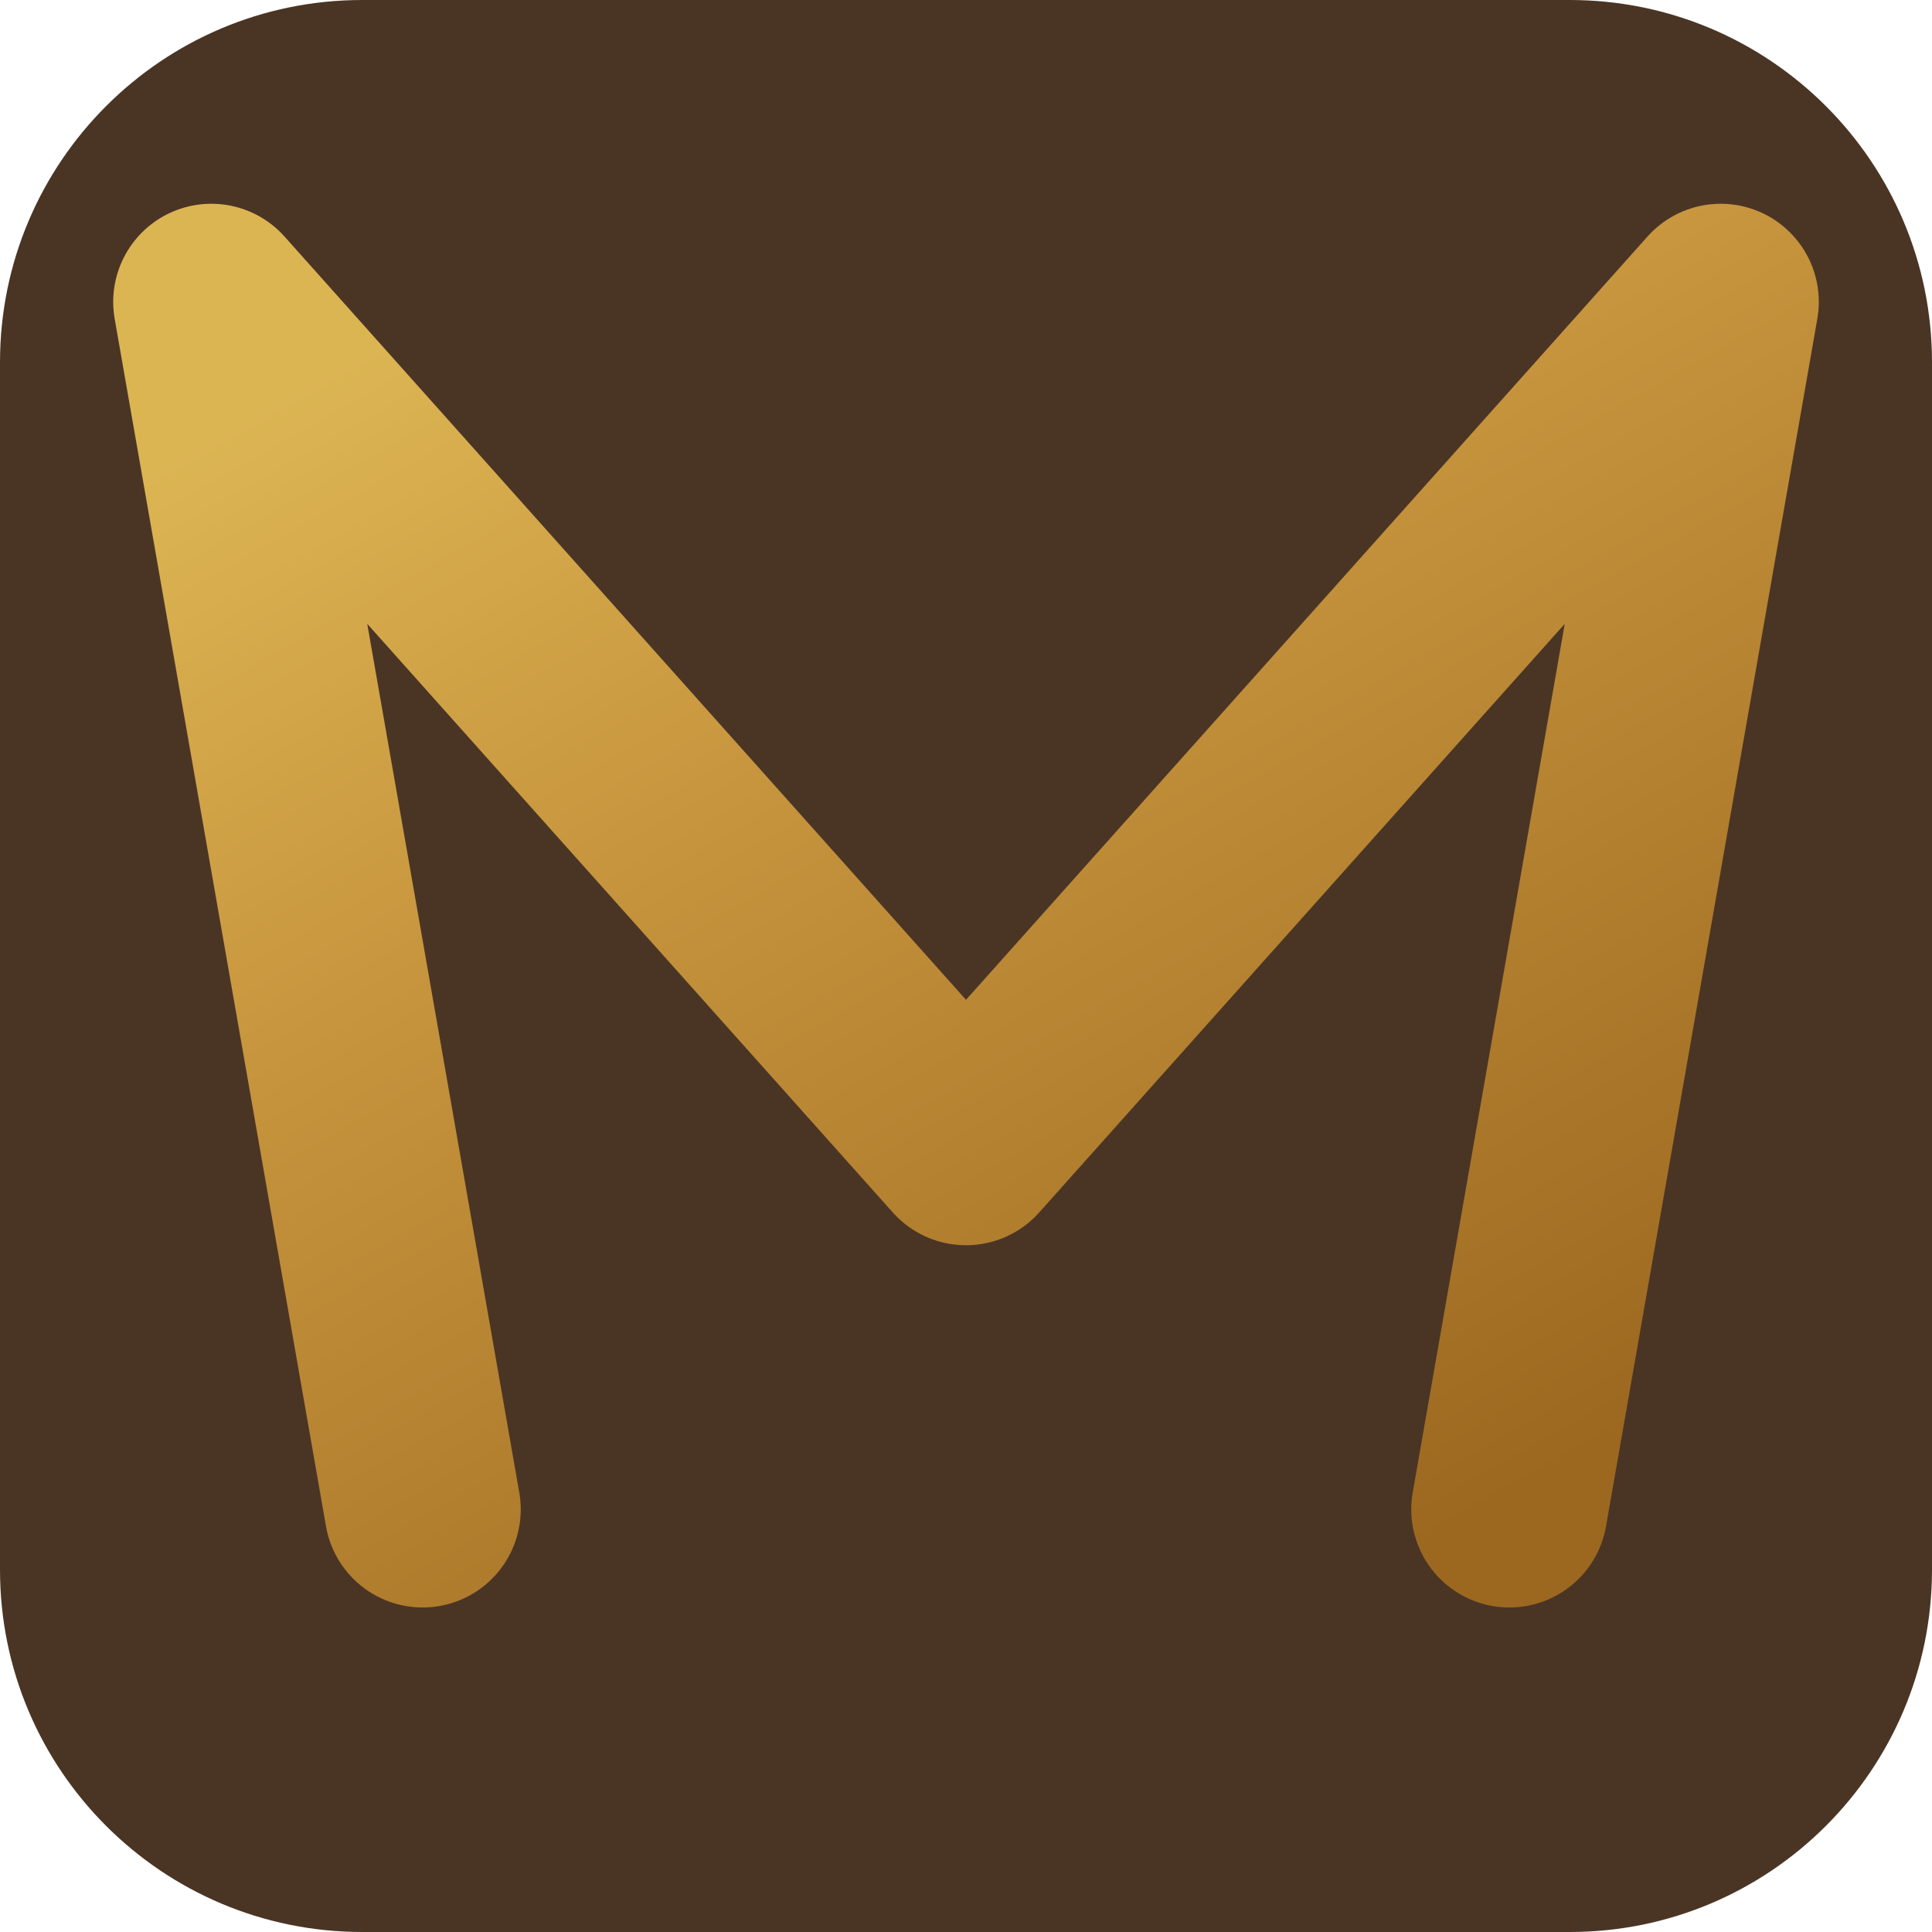
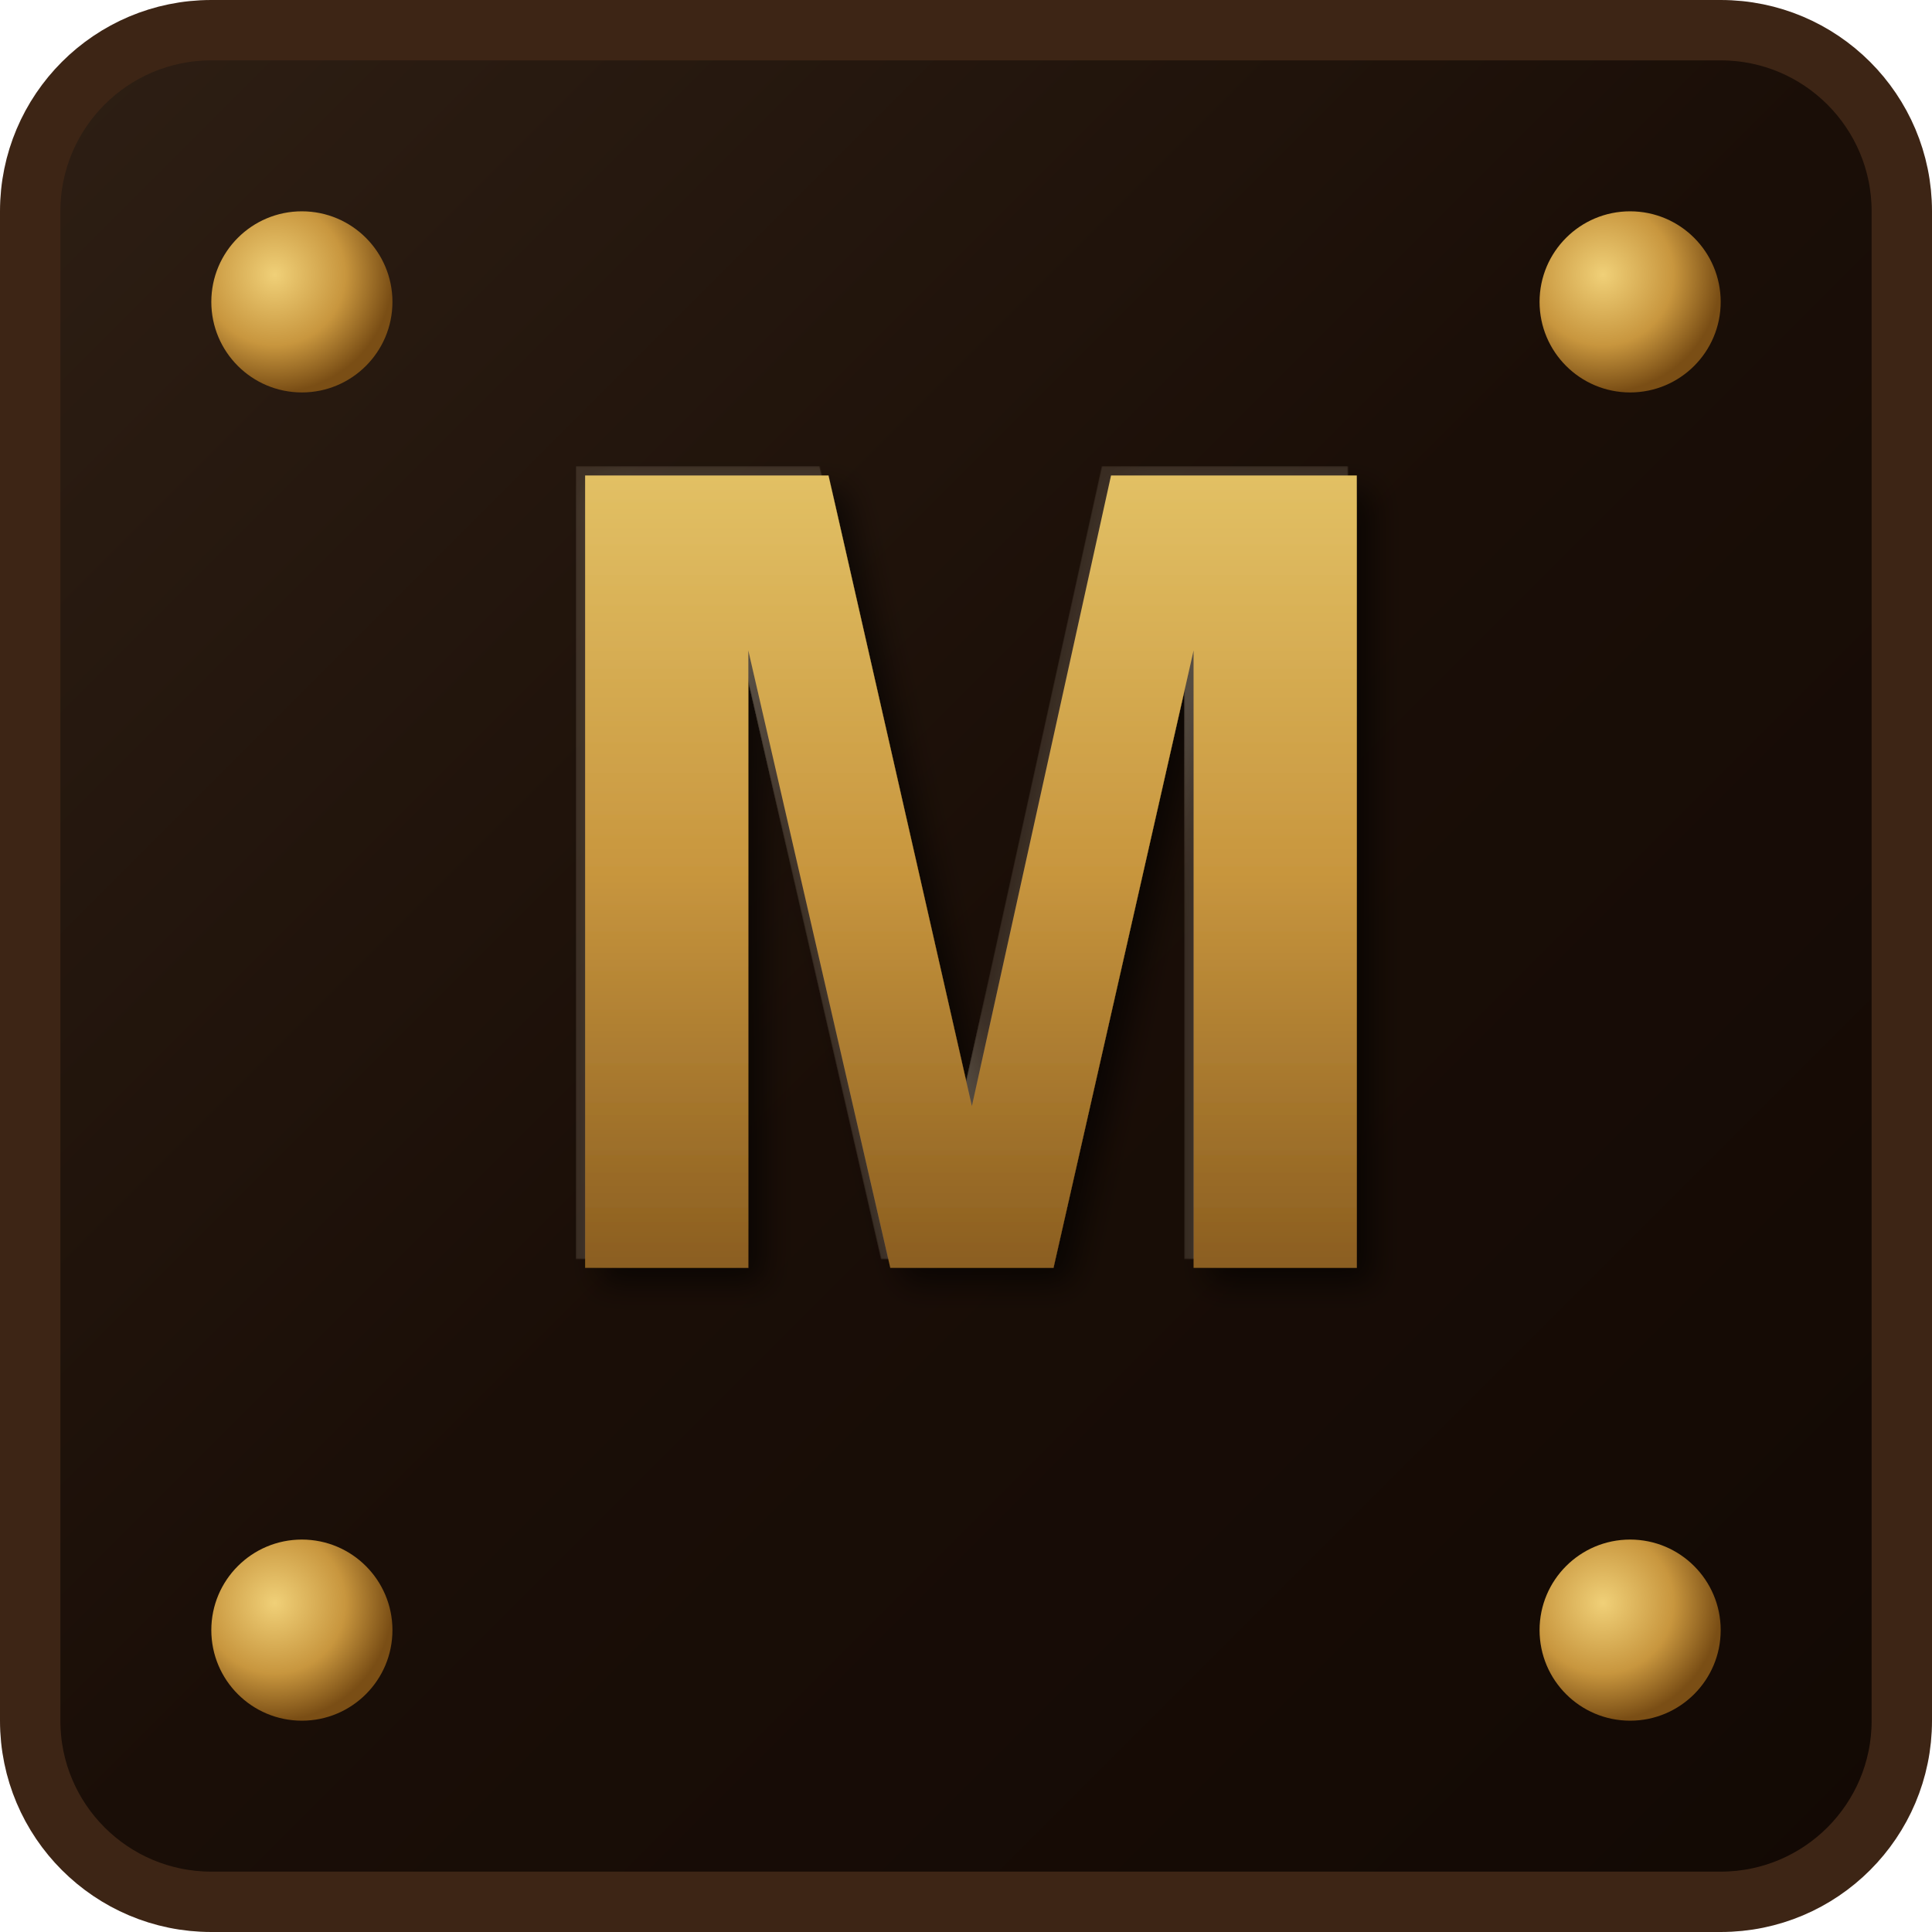
<svg xmlns="http://www.w3.org/2000/svg" viewBox="0 0 64 64" width="64" height="64">
  <defs>
-     <linearGradient id="gold" x1="0.15" y1="0" x2="0.85" y2="1">
-       <stop offset="0%" stop-color="#DCB553" />
-       <stop offset="35%" stop-color="#C8963E" />
-       <stop offset="100%" stop-color="#9C6820" />
+     <linearGradient id="plateBg" x1="0" y1="0" x2="1" y2="1">
+       <stop offset="0%" stop-color="#2E1F14" />
+       <stop offset="50%" stop-color="#1A0E07" />
+       <stop offset="100%" stop-color="#120904" />
    </linearGradient>
+     <linearGradient id="goldText" x1="0" y1="0" x2="0" y2="1">
+       <stop offset="0%" stop-color="#E2C064" />
+       <stop offset="50%" stop-color="#C8963E" />
+       <stop offset="100%" stop-color="#8B5E20" />
+     </linearGradient>
+     <radialGradient id="rivet" cx="0.35" cy="0.35" r="0.65">
+       <stop offset="0%" stop-color="#F0D078" />
+       <stop offset="60%" stop-color="#C8963E" />
+       <stop offset="100%" stop-color="#7A4E15" />
+     </radialGradient>
+     <filter id="deboss">
+       <feOffset dx="0.5" dy="0.5" in="SourceAlpha" result="off" />
+       <feGaussianBlur in="off" stdDeviation="0.5" result="blur" />
+       <feFlood flood-color="#000" flood-opacity="0.6" result="dark" />
+       <feComposite in="dark" in2="blur" operator="in" result="shadow" />
+       <feOffset dx="-0.3" dy="-0.3" in="SourceAlpha" result="off2" />
+       <feFlood flood-color="#FFEED0" flood-opacity="0.12" result="light" />
+       <feComposite in="light" in2="off2" operator="in" result="highlight" />
+       <feMerge>
+         <feMergeNode in="shadow" />
+         <feMergeNode in="highlight" />
+         <feMergeNode in="SourceGraphic" />
+       </feMerge>
+     </filter>
  </defs>
-   <rect x="0" y="0" width="64" height="64" rx="12" fill="#4A3525" />
-   <path d="M 14 50 L 7 10 L 32 38 L 57 10 L 50 50" fill="none" stroke="url(#gold)" stroke-width="6.5" stroke-linecap="round" stroke-linejoin="round" />
+   <rect x="1" y="1" width="62" height="62" rx="6" fill="url(#plateBg)" stroke="#3D2515" stroke-width="2" />
+   <circle cx="10" cy="10" r="3" fill="url(#rivet)" />
+   <circle cx="54" cy="10" r="3" fill="url(#rivet)" />
+   <circle cx="10" cy="54" r="3" fill="url(#rivet)" />
+   <circle cx="54" cy="54" r="3" fill="url(#rivet)" />
+   <text x="32" y="42" text-anchor="middle" font-family="'Helvetica Neue', 'Arial Black', 'Impact', system-ui, sans-serif" font-weight="900" font-size="36" fill="url(#goldText)" letter-spacing="2" filter="url(#deboss)">M</text>
</svg>
